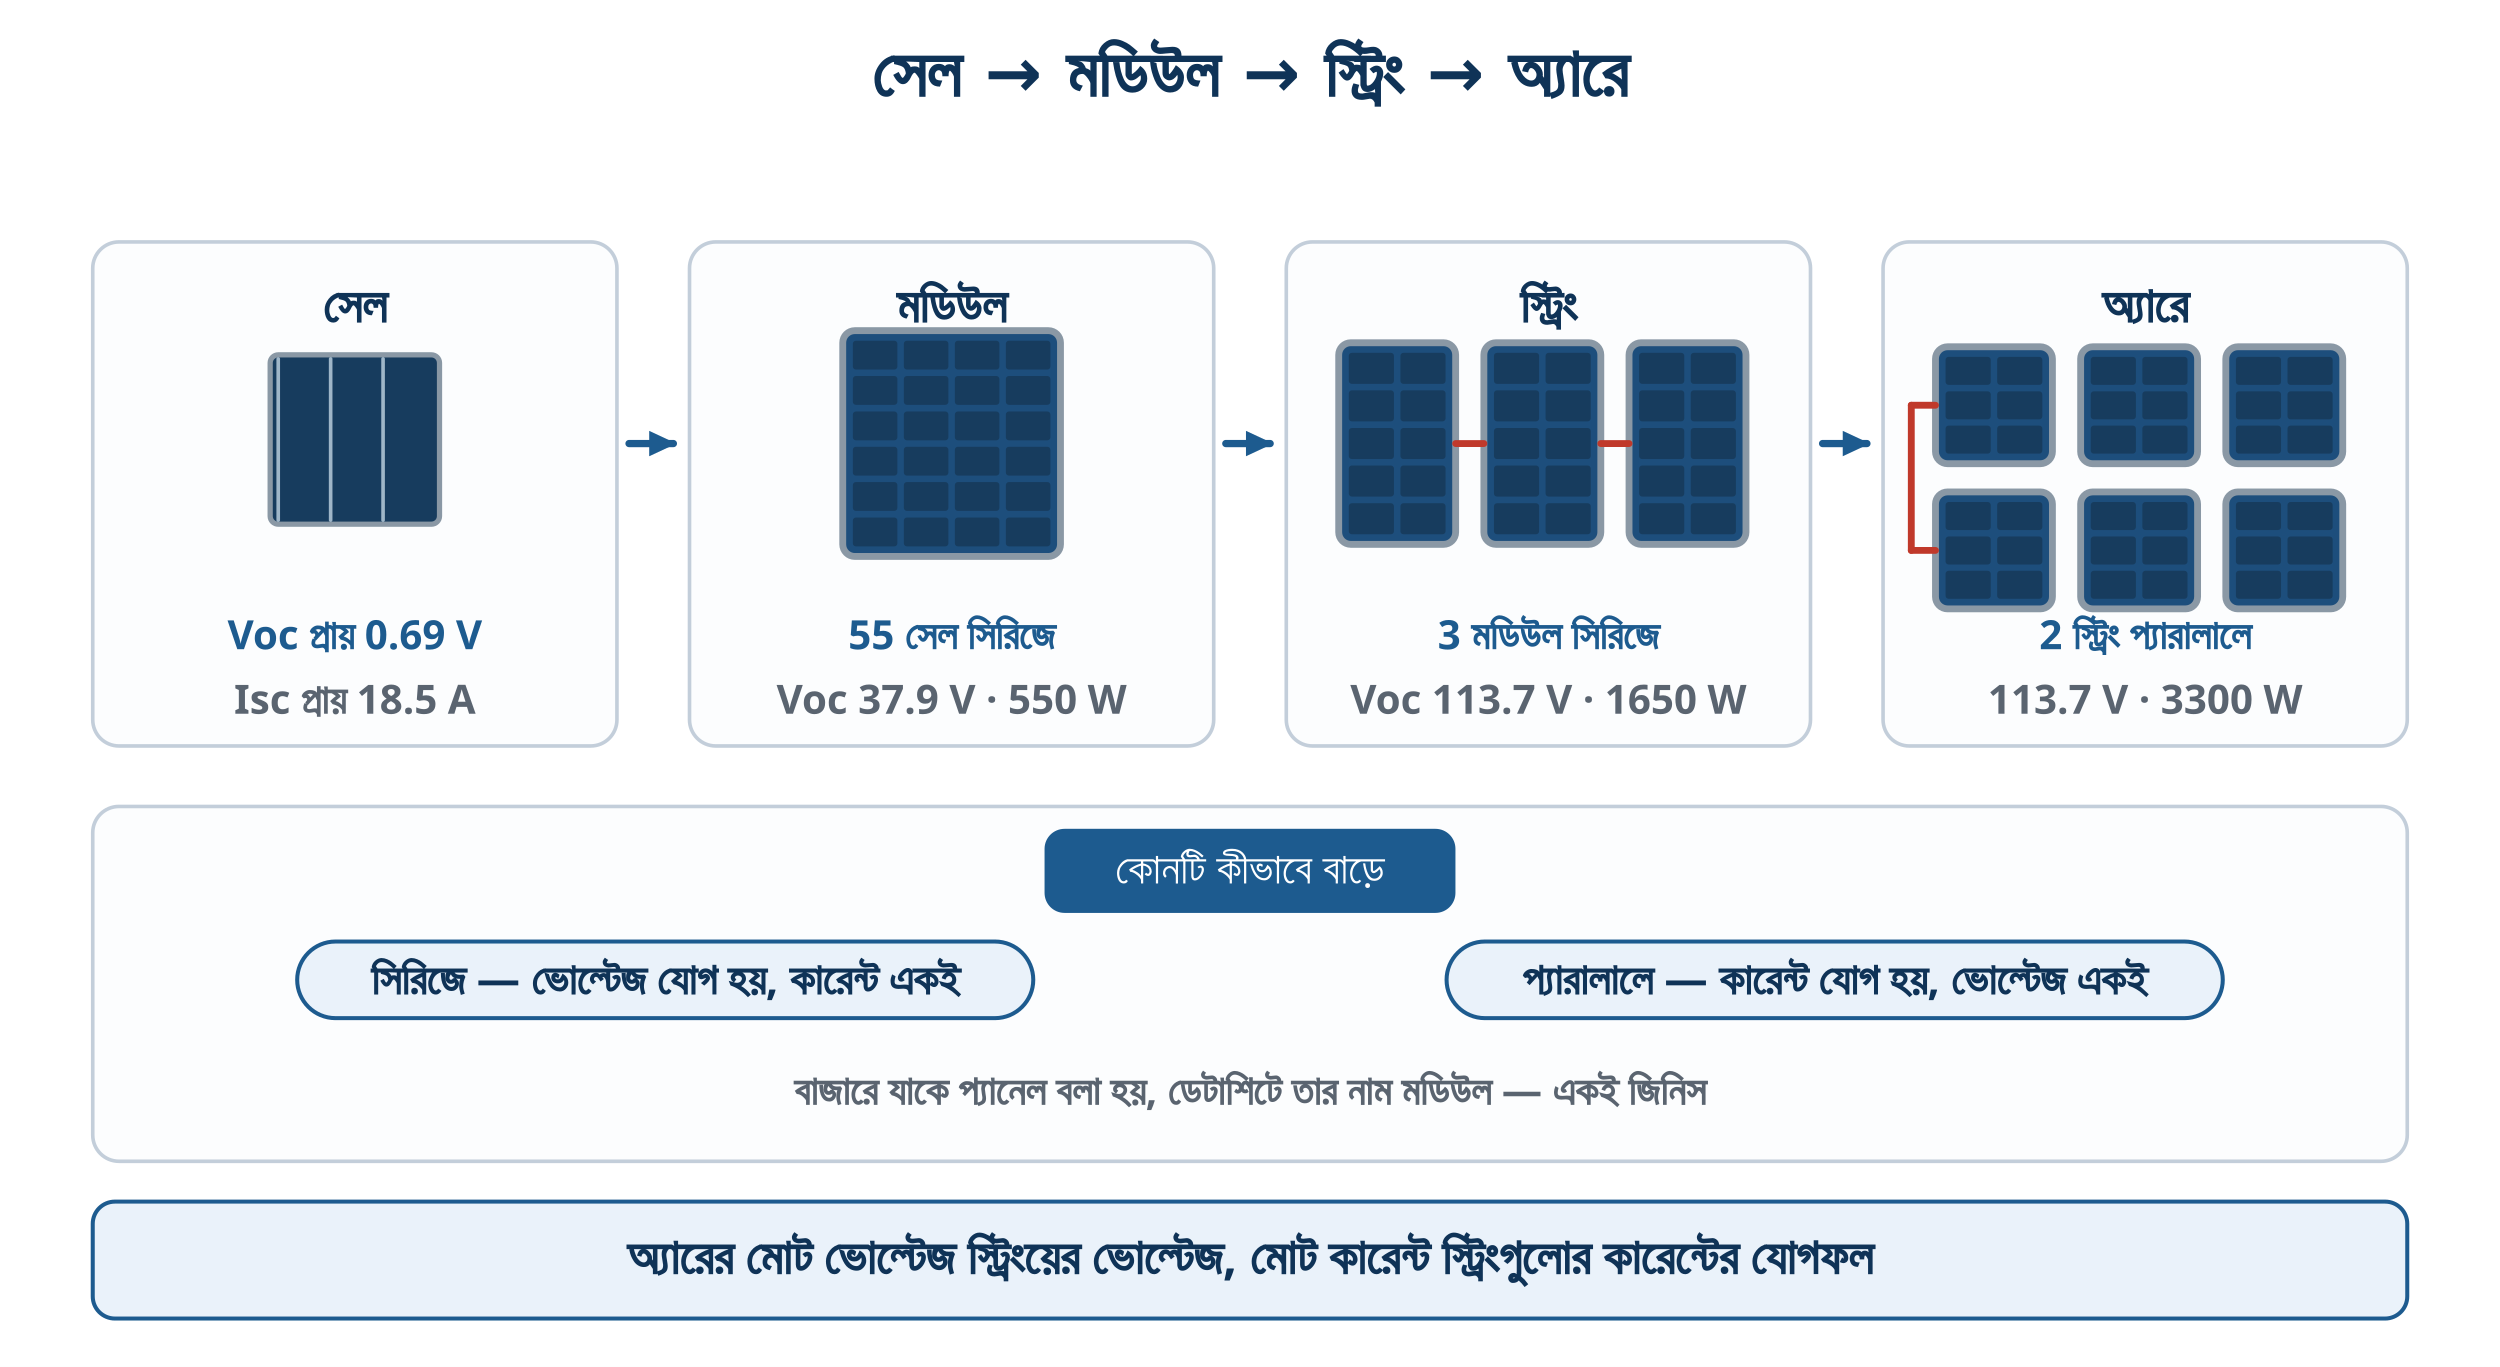
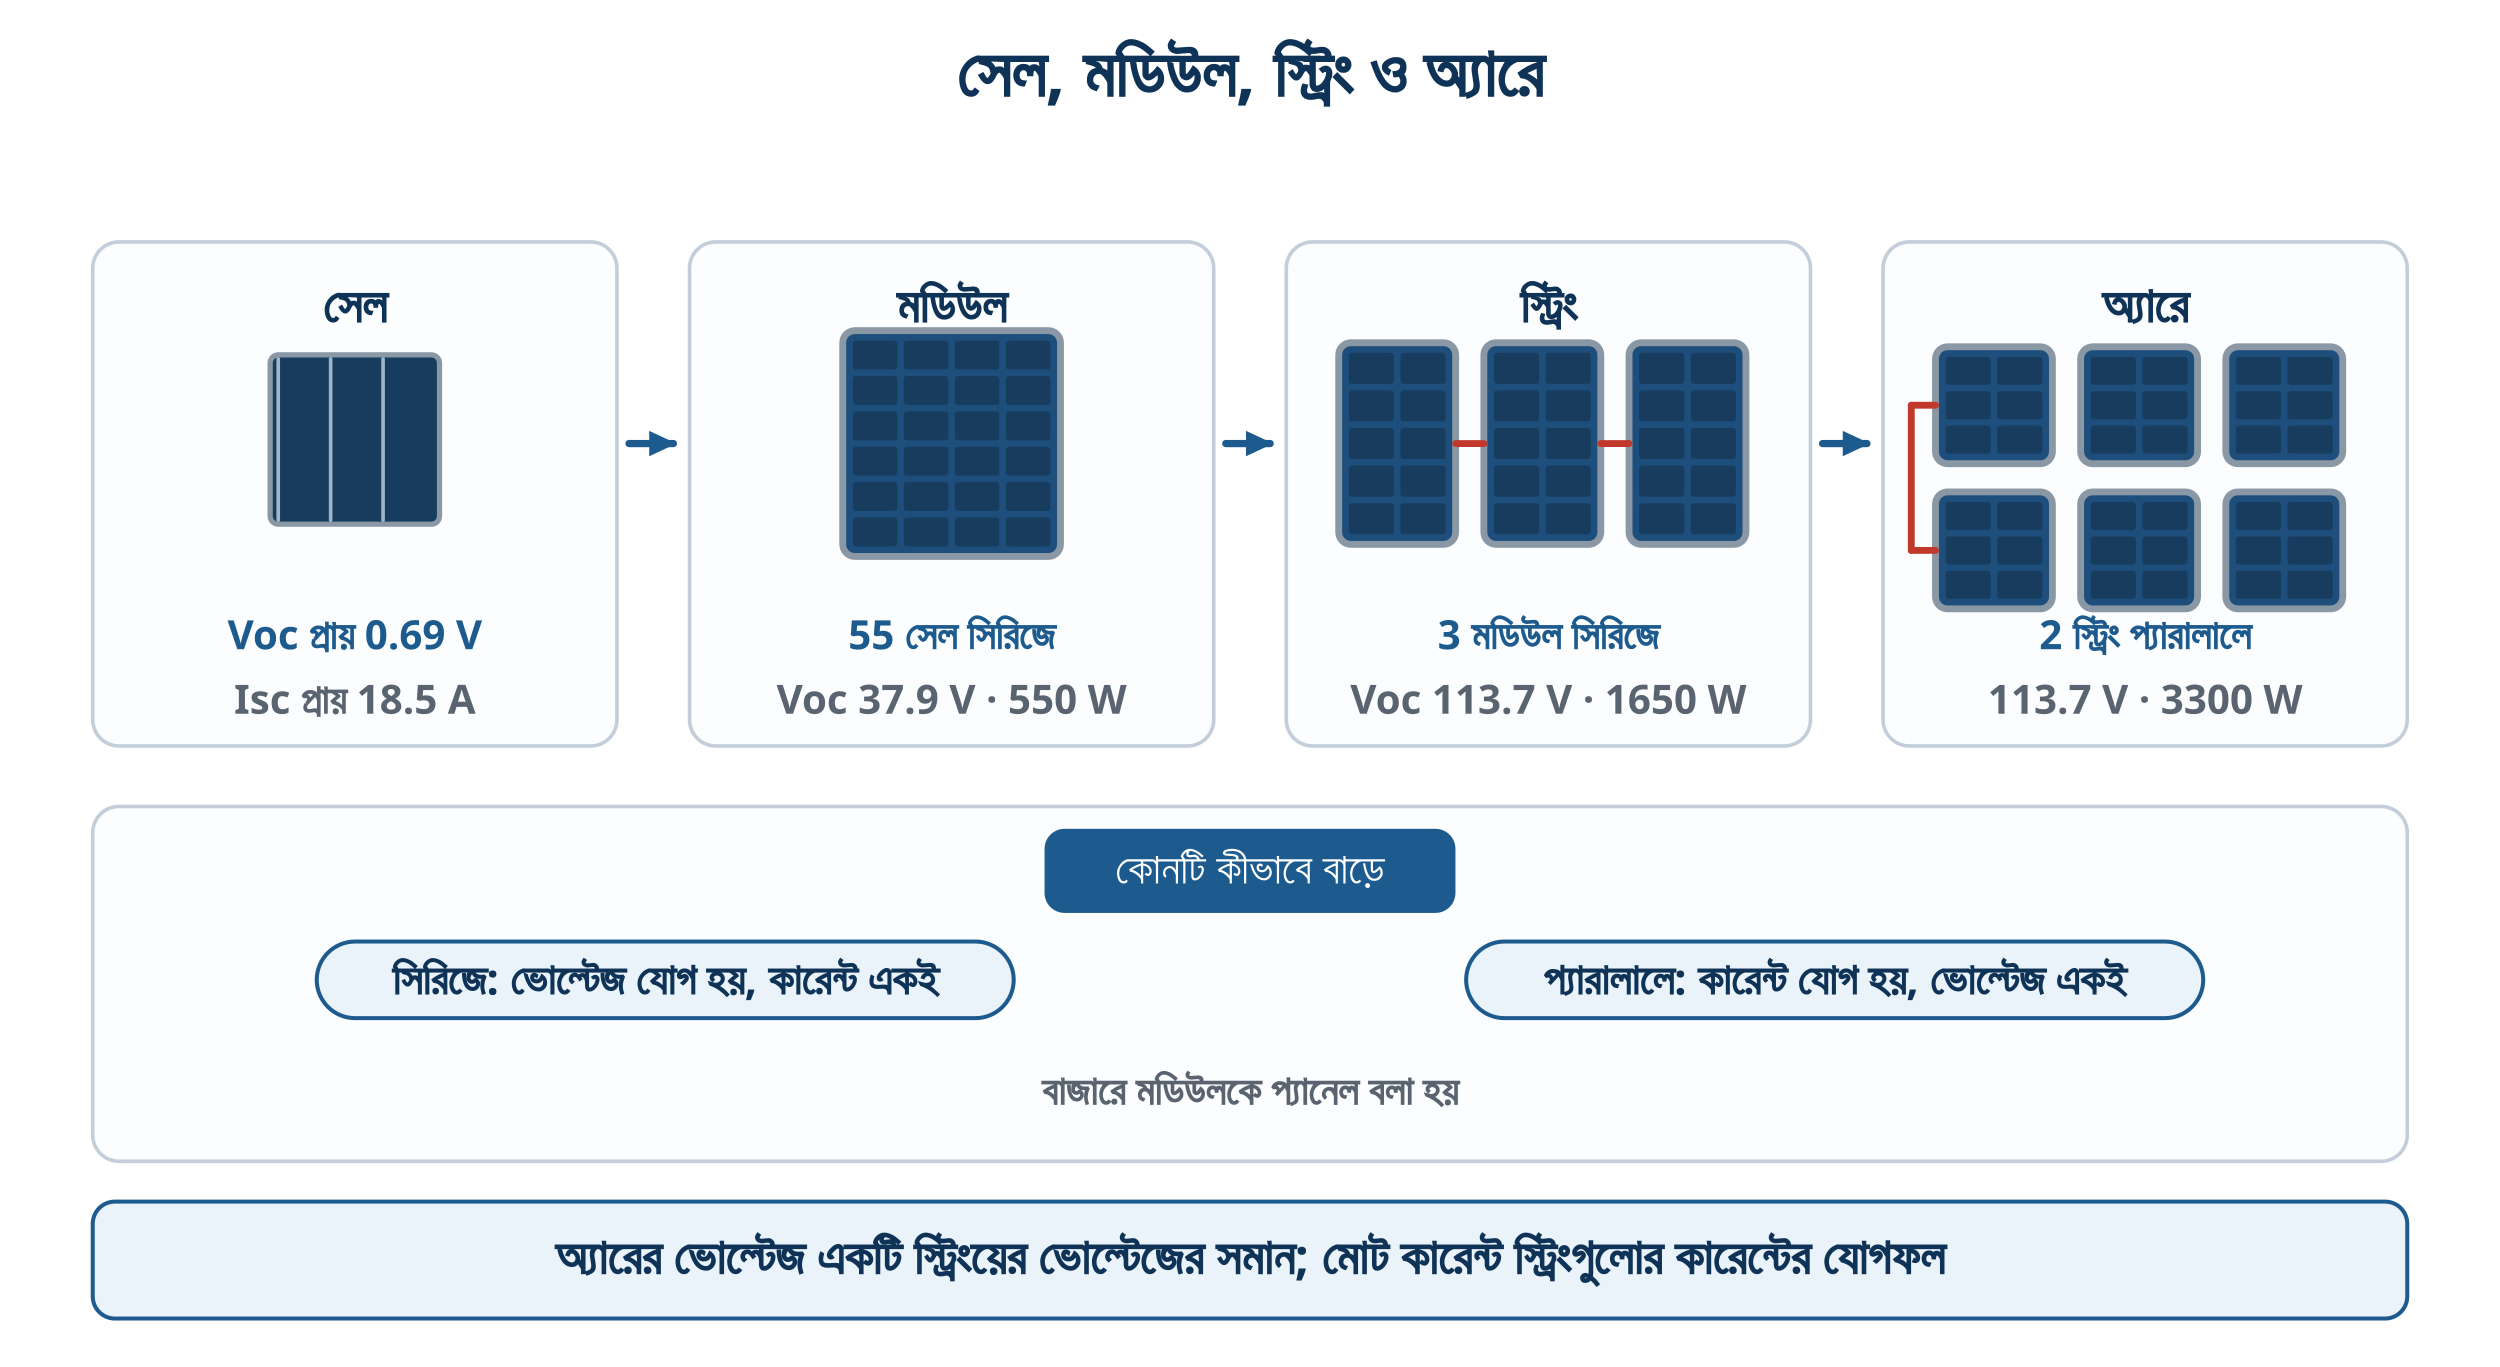
<svg xmlns="http://www.w3.org/2000/svg" width="1240" height="678" viewBox="0 0 1240 678">
  <defs>
    <marker id="arH" viewBox="0 0 10 10" refX="8.5" refY="5" markerUnits="userSpaceOnUse" markerWidth="15" markerHeight="15" orient="auto-start-reverse">
      <path d="M 0.5 0.8 L 9.5 5 L 0.5 9.2 z" fill="#1D5B8F" />
    </marker>
  </defs>
  <rect width="1240" height="678" fill="#FFFFFF" />
-   <text x="620.0" y="48.0" font-family="Kalpurush" font-size="34" font-weight="700" fill="#0F3357" text-anchor="middle">সেল → মডিউল → স্ট্রিং → অ্যারে</text>
+   <text x="620.0" y="48.0" font-family="Kalpurush" font-size="34" font-weight="700" fill="#0F3357" text-anchor="middle">সেল, মডিউল, স্ট্রিং ও অ্যারে</text>
  <rect x="46.0" y="120.0" width="260.0" height="250.0" rx="13" fill="#FCFDFE" stroke="#C3CEDA" stroke-width="1.8" />
  <rect x="342.0" y="120.0" width="260.0" height="250.0" rx="13" fill="#FCFDFE" stroke="#C3CEDA" stroke-width="1.8" />
  <rect x="638.0" y="120.0" width="260.0" height="250.0" rx="13" fill="#FCFDFE" stroke="#C3CEDA" stroke-width="1.8" />
  <rect x="934.0" y="120.0" width="260.0" height="250.0" rx="13" fill="#FCFDFE" stroke="#C3CEDA" stroke-width="1.8" />
  <rect x="134.0" y="176.0" width="84.0" height="84.0" rx="4" fill="#173C5E" stroke="#8A98A5" stroke-width="2.6" />
  <path d="M 138 178 L 138 258" fill="none" stroke="#9FB6C8" stroke-width="1.8" stroke-linecap="round" stroke-linejoin="round" />
  <path d="M 164 178 L 164 258" fill="none" stroke="#9FB6C8" stroke-width="1.8" stroke-linecap="round" stroke-linejoin="round" />
  <path d="M 190 178 L 190 258" fill="none" stroke="#9FB6C8" stroke-width="1.8" stroke-linecap="round" stroke-linejoin="round" />
  <rect x="418.0" y="164.0" width="108.0" height="112.0" rx="6" fill="#1D4E7C" stroke="#8A98A5" stroke-width="3.4" />
  <rect x="423.0" y="169.0" width="22.1" height="14.3" rx="1.5" fill="#173C5E" stroke="none" stroke-width="0" />
  <rect x="448.3" y="169.0" width="22.1" height="14.3" rx="1.5" fill="#173C5E" stroke="none" stroke-width="0" />
  <rect x="473.6" y="169.0" width="22.1" height="14.3" rx="1.5" fill="#173C5E" stroke="none" stroke-width="0" />
  <rect x="498.9" y="169.0" width="22.1" height="14.3" rx="1.5" fill="#173C5E" stroke="none" stroke-width="0" />
  <rect x="423.0" y="186.5" width="22.1" height="14.3" rx="1.5" fill="#173C5E" stroke="none" stroke-width="0" />
  <rect x="448.3" y="186.5" width="22.1" height="14.3" rx="1.5" fill="#173C5E" stroke="none" stroke-width="0" />
  <rect x="473.6" y="186.5" width="22.1" height="14.3" rx="1.5" fill="#173C5E" stroke="none" stroke-width="0" />
  <rect x="498.9" y="186.5" width="22.1" height="14.3" rx="1.5" fill="#173C5E" stroke="none" stroke-width="0" />
  <rect x="423.0" y="204.1" width="22.1" height="14.3" rx="1.5" fill="#173C5E" stroke="none" stroke-width="0" />
  <rect x="448.3" y="204.1" width="22.1" height="14.3" rx="1.5" fill="#173C5E" stroke="none" stroke-width="0" />
  <rect x="473.6" y="204.1" width="22.1" height="14.3" rx="1.5" fill="#173C5E" stroke="none" stroke-width="0" />
  <rect x="498.9" y="204.1" width="22.1" height="14.3" rx="1.5" fill="#173C5E" stroke="none" stroke-width="0" />
  <rect x="423.0" y="221.6" width="22.1" height="14.3" rx="1.5" fill="#173C5E" stroke="none" stroke-width="0" />
  <rect x="448.3" y="221.6" width="22.1" height="14.3" rx="1.5" fill="#173C5E" stroke="none" stroke-width="0" />
  <rect x="473.6" y="221.6" width="22.1" height="14.3" rx="1.5" fill="#173C5E" stroke="none" stroke-width="0" />
  <rect x="498.9" y="221.6" width="22.1" height="14.3" rx="1.5" fill="#173C5E" stroke="none" stroke-width="0" />
  <rect x="423.0" y="239.1" width="22.1" height="14.3" rx="1.5" fill="#173C5E" stroke="none" stroke-width="0" />
  <rect x="448.3" y="239.1" width="22.1" height="14.3" rx="1.5" fill="#173C5E" stroke="none" stroke-width="0" />
  <rect x="473.6" y="239.1" width="22.1" height="14.3" rx="1.5" fill="#173C5E" stroke="none" stroke-width="0" />
  <rect x="498.9" y="239.1" width="22.1" height="14.3" rx="1.5" fill="#173C5E" stroke="none" stroke-width="0" />
  <rect x="423.0" y="256.7" width="22.1" height="14.3" rx="1.5" fill="#173C5E" stroke="none" stroke-width="0" />
  <rect x="448.3" y="256.7" width="22.1" height="14.3" rx="1.5" fill="#173C5E" stroke="none" stroke-width="0" />
  <rect x="473.6" y="256.7" width="22.1" height="14.3" rx="1.5" fill="#173C5E" stroke="none" stroke-width="0" />
  <rect x="498.9" y="256.7" width="22.1" height="14.3" rx="1.5" fill="#173C5E" stroke="none" stroke-width="0" />
  <rect x="664.0" y="170.0" width="58.0" height="100.0" rx="6" fill="#1D4E7C" stroke="#8A98A5" stroke-width="3.4" />
  <rect x="669.0" y="175.0" width="22.4" height="15.4" rx="1.5" fill="#173C5E" stroke="none" stroke-width="0" />
  <rect x="694.6" y="175.0" width="22.4" height="15.4" rx="1.5" fill="#173C5E" stroke="none" stroke-width="0" />
  <rect x="669.0" y="193.6" width="22.4" height="15.4" rx="1.5" fill="#173C5E" stroke="none" stroke-width="0" />
  <rect x="694.6" y="193.6" width="22.4" height="15.4" rx="1.5" fill="#173C5E" stroke="none" stroke-width="0" />
  <rect x="669.0" y="212.3" width="22.4" height="15.4" rx="1.5" fill="#173C5E" stroke="none" stroke-width="0" />
  <rect x="694.6" y="212.3" width="22.4" height="15.4" rx="1.5" fill="#173C5E" stroke="none" stroke-width="0" />
  <rect x="669.0" y="230.9" width="22.4" height="15.4" rx="1.5" fill="#173C5E" stroke="none" stroke-width="0" />
  <rect x="694.6" y="230.9" width="22.4" height="15.4" rx="1.5" fill="#173C5E" stroke="none" stroke-width="0" />
  <rect x="669.0" y="249.6" width="22.4" height="15.4" rx="1.5" fill="#173C5E" stroke="none" stroke-width="0" />
  <rect x="694.6" y="249.6" width="22.4" height="15.4" rx="1.5" fill="#173C5E" stroke="none" stroke-width="0" />
  <rect x="736.0" y="170.0" width="58.0" height="100.0" rx="6" fill="#1D4E7C" stroke="#8A98A5" stroke-width="3.4" />
  <rect x="741.0" y="175.0" width="22.4" height="15.4" rx="1.5" fill="#173C5E" stroke="none" stroke-width="0" />
  <rect x="766.6" y="175.0" width="22.4" height="15.4" rx="1.5" fill="#173C5E" stroke="none" stroke-width="0" />
  <rect x="741.0" y="193.6" width="22.4" height="15.4" rx="1.5" fill="#173C5E" stroke="none" stroke-width="0" />
  <rect x="766.6" y="193.6" width="22.4" height="15.4" rx="1.5" fill="#173C5E" stroke="none" stroke-width="0" />
  <rect x="741.0" y="212.3" width="22.4" height="15.4" rx="1.5" fill="#173C5E" stroke="none" stroke-width="0" />
  <rect x="766.6" y="212.3" width="22.4" height="15.4" rx="1.5" fill="#173C5E" stroke="none" stroke-width="0" />
  <rect x="741.0" y="230.9" width="22.4" height="15.4" rx="1.5" fill="#173C5E" stroke="none" stroke-width="0" />
  <rect x="766.6" y="230.9" width="22.4" height="15.4" rx="1.5" fill="#173C5E" stroke="none" stroke-width="0" />
  <rect x="741.0" y="249.6" width="22.4" height="15.4" rx="1.5" fill="#173C5E" stroke="none" stroke-width="0" />
  <rect x="766.6" y="249.6" width="22.4" height="15.4" rx="1.5" fill="#173C5E" stroke="none" stroke-width="0" />
  <rect x="808.0" y="170.0" width="58.0" height="100.0" rx="6" fill="#1D4E7C" stroke="#8A98A5" stroke-width="3.4" />
  <rect x="813.0" y="175.0" width="22.4" height="15.4" rx="1.5" fill="#173C5E" stroke="none" stroke-width="0" />
  <rect x="838.6" y="175.0" width="22.4" height="15.4" rx="1.5" fill="#173C5E" stroke="none" stroke-width="0" />
  <rect x="813.0" y="193.6" width="22.4" height="15.4" rx="1.5" fill="#173C5E" stroke="none" stroke-width="0" />
  <rect x="838.6" y="193.6" width="22.4" height="15.4" rx="1.5" fill="#173C5E" stroke="none" stroke-width="0" />
  <rect x="813.0" y="212.3" width="22.4" height="15.4" rx="1.5" fill="#173C5E" stroke="none" stroke-width="0" />
  <rect x="838.6" y="212.3" width="22.4" height="15.4" rx="1.5" fill="#173C5E" stroke="none" stroke-width="0" />
  <rect x="813.0" y="230.9" width="22.4" height="15.4" rx="1.5" fill="#173C5E" stroke="none" stroke-width="0" />
  <rect x="838.6" y="230.9" width="22.4" height="15.4" rx="1.5" fill="#173C5E" stroke="none" stroke-width="0" />
  <rect x="813.0" y="249.6" width="22.4" height="15.4" rx="1.5" fill="#173C5E" stroke="none" stroke-width="0" />
  <rect x="838.6" y="249.6" width="22.4" height="15.4" rx="1.5" fill="#173C5E" stroke="none" stroke-width="0" />
  <path d="M 722 220 L 736 220" fill="none" stroke="#C0392B" stroke-width="3.4" stroke-linecap="round" stroke-linejoin="round" />
  <path d="M 794 220 L 808 220" fill="none" stroke="#C0392B" stroke-width="3.4" stroke-linecap="round" stroke-linejoin="round" />
  <rect x="960.0" y="172.0" width="58.0" height="58.0" rx="6" fill="#1D4E7C" stroke="#8A98A5" stroke-width="3.4" />
  <rect x="965.0" y="177.0" width="22.4" height="13.9" rx="1.5" fill="#173C5E" stroke="none" stroke-width="0" />
  <rect x="990.6" y="177.0" width="22.4" height="13.9" rx="1.5" fill="#173C5E" stroke="none" stroke-width="0" />
  <rect x="965.0" y="194.1" width="22.4" height="13.9" rx="1.5" fill="#173C5E" stroke="none" stroke-width="0" />
  <rect x="990.6" y="194.1" width="22.4" height="13.9" rx="1.5" fill="#173C5E" stroke="none" stroke-width="0" />
  <rect x="965.0" y="211.1" width="22.4" height="13.9" rx="1.5" fill="#173C5E" stroke="none" stroke-width="0" />
  <rect x="990.6" y="211.1" width="22.4" height="13.9" rx="1.5" fill="#173C5E" stroke="none" stroke-width="0" />
  <rect x="1032.0" y="172.0" width="58.0" height="58.0" rx="6" fill="#1D4E7C" stroke="#8A98A5" stroke-width="3.4" />
  <rect x="1037.0" y="177.0" width="22.4" height="13.9" rx="1.5" fill="#173C5E" stroke="none" stroke-width="0" />
  <rect x="1062.6" y="177.0" width="22.4" height="13.9" rx="1.5" fill="#173C5E" stroke="none" stroke-width="0" />
  <rect x="1037.0" y="194.1" width="22.4" height="13.9" rx="1.5" fill="#173C5E" stroke="none" stroke-width="0" />
  <rect x="1062.6" y="194.1" width="22.4" height="13.9" rx="1.5" fill="#173C5E" stroke="none" stroke-width="0" />
  <rect x="1037.0" y="211.1" width="22.4" height="13.9" rx="1.5" fill="#173C5E" stroke="none" stroke-width="0" />
  <rect x="1062.6" y="211.1" width="22.4" height="13.9" rx="1.5" fill="#173C5E" stroke="none" stroke-width="0" />
  <rect x="1104.0" y="172.0" width="58.0" height="58.0" rx="6" fill="#1D4E7C" stroke="#8A98A5" stroke-width="3.4" />
  <rect x="1109.0" y="177.0" width="22.4" height="13.9" rx="1.5" fill="#173C5E" stroke="none" stroke-width="0" />
  <rect x="1134.6" y="177.0" width="22.4" height="13.9" rx="1.5" fill="#173C5E" stroke="none" stroke-width="0" />
  <rect x="1109.0" y="194.1" width="22.4" height="13.9" rx="1.5" fill="#173C5E" stroke="none" stroke-width="0" />
  <rect x="1134.6" y="194.1" width="22.4" height="13.9" rx="1.5" fill="#173C5E" stroke="none" stroke-width="0" />
  <rect x="1109.0" y="211.1" width="22.4" height="13.9" rx="1.5" fill="#173C5E" stroke="none" stroke-width="0" />
  <rect x="1134.6" y="211.1" width="22.4" height="13.9" rx="1.5" fill="#173C5E" stroke="none" stroke-width="0" />
  <rect x="960.0" y="244.0" width="58.0" height="58.0" rx="6" fill="#1D4E7C" stroke="#8A98A5" stroke-width="3.4" />
  <rect x="965.0" y="249.0" width="22.4" height="13.9" rx="1.5" fill="#173C5E" stroke="none" stroke-width="0" />
  <rect x="990.6" y="249.0" width="22.4" height="13.9" rx="1.5" fill="#173C5E" stroke="none" stroke-width="0" />
  <rect x="965.0" y="266.1" width="22.4" height="13.9" rx="1.5" fill="#173C5E" stroke="none" stroke-width="0" />
  <rect x="990.6" y="266.1" width="22.4" height="13.9" rx="1.5" fill="#173C5E" stroke="none" stroke-width="0" />
  <rect x="965.0" y="283.1" width="22.4" height="13.9" rx="1.5" fill="#173C5E" stroke="none" stroke-width="0" />
  <rect x="990.6" y="283.1" width="22.4" height="13.9" rx="1.5" fill="#173C5E" stroke="none" stroke-width="0" />
  <rect x="1032.0" y="244.0" width="58.0" height="58.0" rx="6" fill="#1D4E7C" stroke="#8A98A5" stroke-width="3.4" />
  <rect x="1037.0" y="249.0" width="22.4" height="13.9" rx="1.5" fill="#173C5E" stroke="none" stroke-width="0" />
  <rect x="1062.6" y="249.0" width="22.4" height="13.9" rx="1.5" fill="#173C5E" stroke="none" stroke-width="0" />
  <rect x="1037.0" y="266.1" width="22.4" height="13.9" rx="1.5" fill="#173C5E" stroke="none" stroke-width="0" />
  <rect x="1062.6" y="266.1" width="22.4" height="13.9" rx="1.5" fill="#173C5E" stroke="none" stroke-width="0" />
  <rect x="1037.0" y="283.1" width="22.4" height="13.9" rx="1.5" fill="#173C5E" stroke="none" stroke-width="0" />
  <rect x="1062.6" y="283.1" width="22.4" height="13.9" rx="1.5" fill="#173C5E" stroke="none" stroke-width="0" />
  <rect x="1104.0" y="244.0" width="58.0" height="58.0" rx="6" fill="#1D4E7C" stroke="#8A98A5" stroke-width="3.4" />
  <rect x="1109.0" y="249.0" width="22.4" height="13.9" rx="1.5" fill="#173C5E" stroke="none" stroke-width="0" />
  <rect x="1134.6" y="249.0" width="22.4" height="13.9" rx="1.5" fill="#173C5E" stroke="none" stroke-width="0" />
  <rect x="1109.0" y="266.1" width="22.4" height="13.9" rx="1.5" fill="#173C5E" stroke="none" stroke-width="0" />
  <rect x="1134.6" y="266.1" width="22.4" height="13.9" rx="1.5" fill="#173C5E" stroke="none" stroke-width="0" />
  <rect x="1109.0" y="283.1" width="22.4" height="13.9" rx="1.5" fill="#173C5E" stroke="none" stroke-width="0" />
  <rect x="1134.6" y="283.1" width="22.4" height="13.9" rx="1.5" fill="#173C5E" stroke="none" stroke-width="0" />
  <path d="M 948 201 L 948 273" fill="none" stroke="#C0392B" stroke-width="3.4" stroke-linecap="round" stroke-linejoin="round" />
  <path d="M 948 201 L 960 201" fill="none" stroke="#C0392B" stroke-width="3.4" stroke-linecap="round" stroke-linejoin="round" />
  <path d="M 948 273 L 960 273" fill="none" stroke="#C0392B" stroke-width="3.4" stroke-linecap="round" stroke-linejoin="round" />
  <text x="176.0" y="160.0" font-family="Kalpurush" font-size="24.5" font-weight="700" fill="#0F3357" text-anchor="middle">সেল</text>
  <text x="176.0" y="322.0" font-family="Kalpurush" font-size="20" font-weight="700" fill="#1D5B8F" text-anchor="middle">Voc প্রায় 0.69 V</text>
  <text x="176.0" y="354.0" font-family="Kalpurush" font-size="20" font-weight="700" fill="#5A6470" text-anchor="middle">Isc প্রায় 18.5 A</text>
  <text x="472.0" y="160.0" font-family="Kalpurush" font-size="24.5" font-weight="700" fill="#0F3357" text-anchor="middle">মডিউল</text>
  <text x="472.0" y="322.0" font-family="Kalpurush" font-size="20" font-weight="700" fill="#1D5B8F" text-anchor="middle">55 সেল সিরিজে</text>
  <text x="472.0" y="354.0" font-family="Kalpurush" font-size="20" font-weight="700" fill="#5A6470" text-anchor="middle">Voc 37.9 V · 550 W</text>
  <text x="768.0" y="160.0" font-family="Kalpurush" font-size="24.5" font-weight="700" fill="#0F3357" text-anchor="middle">স্ট্রিং</text>
  <text x="768.0" y="322.0" font-family="Kalpurush" font-size="20" font-weight="700" fill="#1D5B8F" text-anchor="middle">3 মডিউল সিরিজে</text>
  <text x="768.0" y="354.0" font-family="Kalpurush" font-size="20" font-weight="700" fill="#5A6470" text-anchor="middle">Voc 113.7 V · 1650 W</text>
  <text x="1064.0" y="160.0" font-family="Kalpurush" font-size="24.5" font-weight="700" fill="#0F3357" text-anchor="middle">অ্যারে</text>
  <text x="1064.0" y="322.0" font-family="Kalpurush" font-size="20" font-weight="700" fill="#1D5B8F" text-anchor="middle">2 স্ট্রিং প্যারালালে</text>
  <text x="1064.0" y="354.0" font-family="Kalpurush" font-size="20" font-weight="700" fill="#5A6470" text-anchor="middle">113.7 V · 3300 W</text>
  <path d="M 312 220 L 334 220" fill="none" stroke="#1D5B8F" stroke-width="3.6" stroke-linecap="round" stroke-linejoin="round" marker-end="url(#arH)" />
  <path d="M 608 220 L 630 220" fill="none" stroke="#1D5B8F" stroke-width="3.6" stroke-linecap="round" stroke-linejoin="round" marker-end="url(#arH)" />
  <path d="M 904 220 L 926 220" fill="none" stroke="#1D5B8F" stroke-width="3.6" stroke-linecap="round" stroke-linejoin="round" marker-end="url(#arH)" />
  <rect x="46.0" y="400.0" width="1148.0" height="176.0" rx="13" fill="#FCFDFE" stroke="#C3CEDA" stroke-width="1.8" />
  <rect x="519.0" y="412.0" width="202.0" height="39.9" rx="9" fill="#1D5B8F" stroke="#1D5B8F" stroke-width="1.8" />
  <text x="620.0" y="438.2" font-family="Kalpurush" font-size="21.5" font-weight="600" fill="#FFFFFF" text-anchor="middle">কোনটি কীভাবে বাড়ে</text>
-   <rect x="147.4" y="467.0" width="365.1" height="38.0" rx="19" fill="#EAF2FA" stroke="#1D5B8F" stroke-width="2" />
-   <text x="330.0" y="493.3" font-family="Kalpurush" font-size="21.5" font-weight="700" fill="#0F3357" text-anchor="middle">সিরিজে — ভোল্টেজ যোগ হয়, কারেন্ট একই</text>
-   <rect x="717.5" y="467.0" width="385.0" height="38.0" rx="19" fill="#EAF2FA" stroke="#1D5B8F" stroke-width="2" />
-   <text x="910.0" y="493.3" font-family="Kalpurush" font-size="21.5" font-weight="700" fill="#0F3357" text-anchor="middle">প্যারালালে — কারেন্ট যোগ হয়, ভোল্টেজ একই</text>
-   <text x="620.0" y="548.0" font-family="Kalpurush" font-size="20" font-weight="700" fill="#5A6470" text-anchor="middle">বাজারে যাকে প্যানেল বলা হয়, ডেটাশিটে তার নাম মডিউল — একই জিনিস</text>
+   <rect x="157.1" y="467.0" width="345.7" height="38.0" rx="19" fill="#EAF2FA" stroke="#1D5B8F" stroke-width="2" />
+   <text x="330.0" y="493.3" font-family="Kalpurush" font-size="21.5" font-weight="700" fill="#0F3357" text-anchor="middle">সিরিজে: ভোল্টেজ যোগ হয়, কারেন্ট একই</text>
+   <rect x="727.2" y="467.0" width="365.6" height="38.0" rx="19" fill="#EAF2FA" stroke="#1D5B8F" stroke-width="2" />
+   <text x="910.0" y="493.3" font-family="Kalpurush" font-size="21.5" font-weight="700" fill="#0F3357" text-anchor="middle">প্যারালালে: কারেন্ট যোগ হয়, ভোল্টেজ একই</text>
+   <text x="620.0" y="548.0" font-family="Kalpurush" font-size="20" font-weight="700" fill="#5A6470" text-anchor="middle">বাজারে মডিউলকে প্যানেল বলা হয়</text>
  <rect x="46.0" y="596.0" width="1148.0" height="58.0" rx="11" fill="#EAF2FA" stroke="#1D5B8F" stroke-width="2" />
-   <text x="620.0" y="632.0" font-family="Kalpurush" font-size="24.5" font-weight="700" fill="#0F3357" text-anchor="middle">অ্যারের মোট ভোল্টেজ স্ট্রিংয়ের ভোল্টেজ, মোট কারেন্ট স্ট্রিংগুলোর কারেন্টের যোগফল</text>
+   <text x="620.0" y="632.0" font-family="Kalpurush" font-size="24.5" font-weight="700" fill="#0F3357" text-anchor="middle">অ্যারের ভোল্টেজ একটি স্ট্রিংয়ের ভোল্টেজের সমান; মোট কারেন্ট স্ট্রিংগুলোর কারেন্টের যোগফল</text>
</svg>
